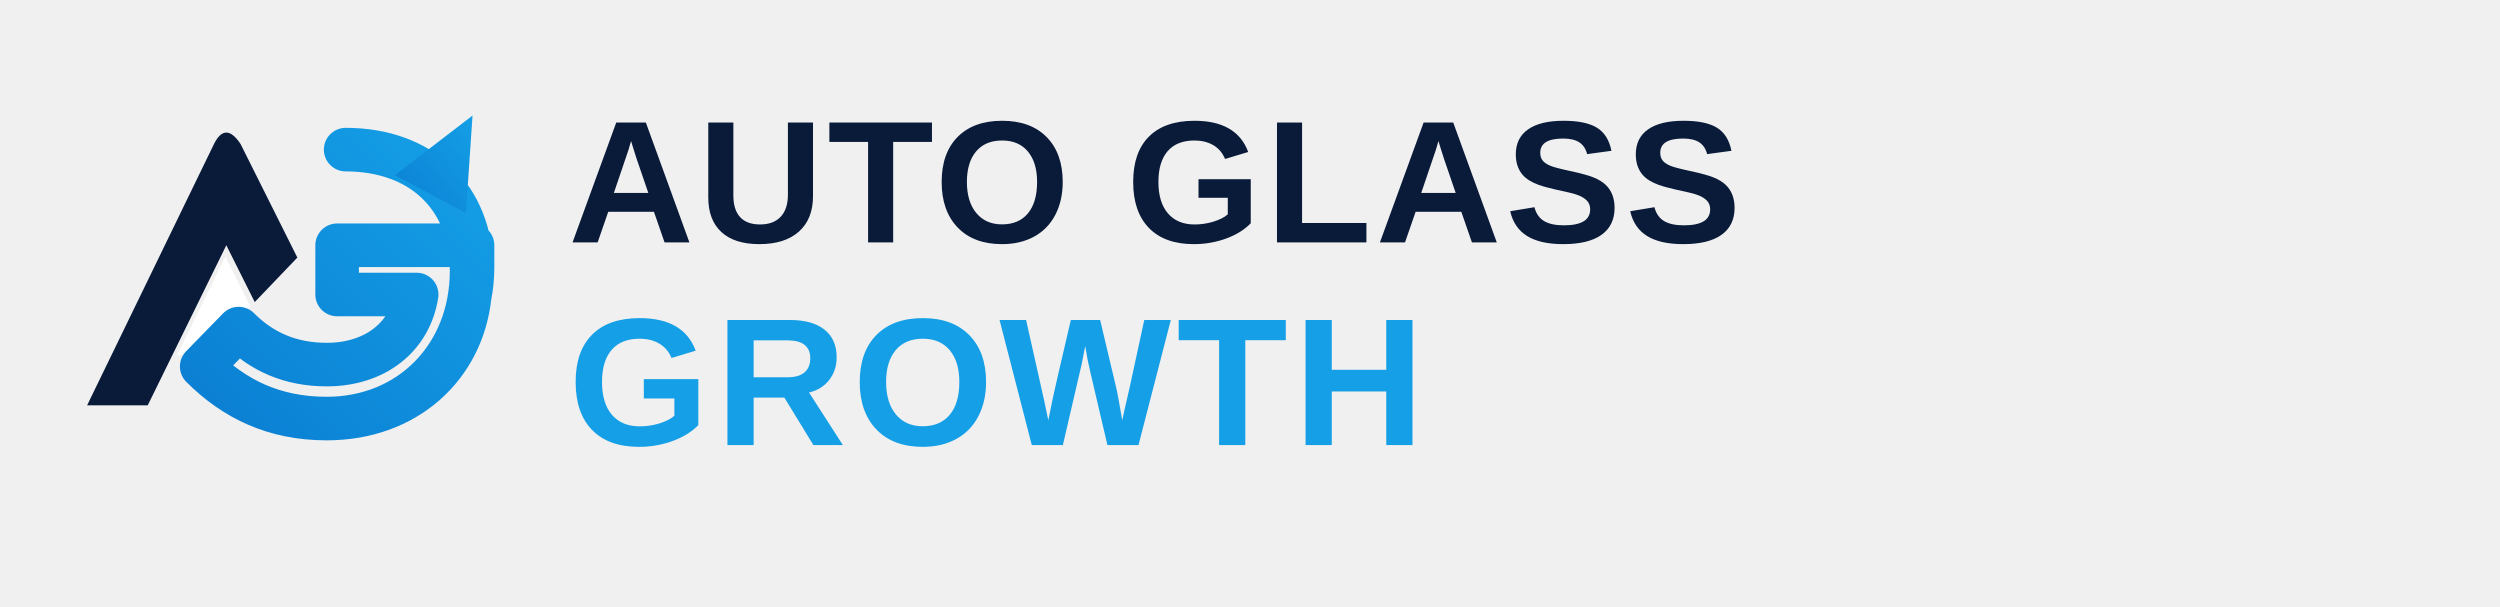
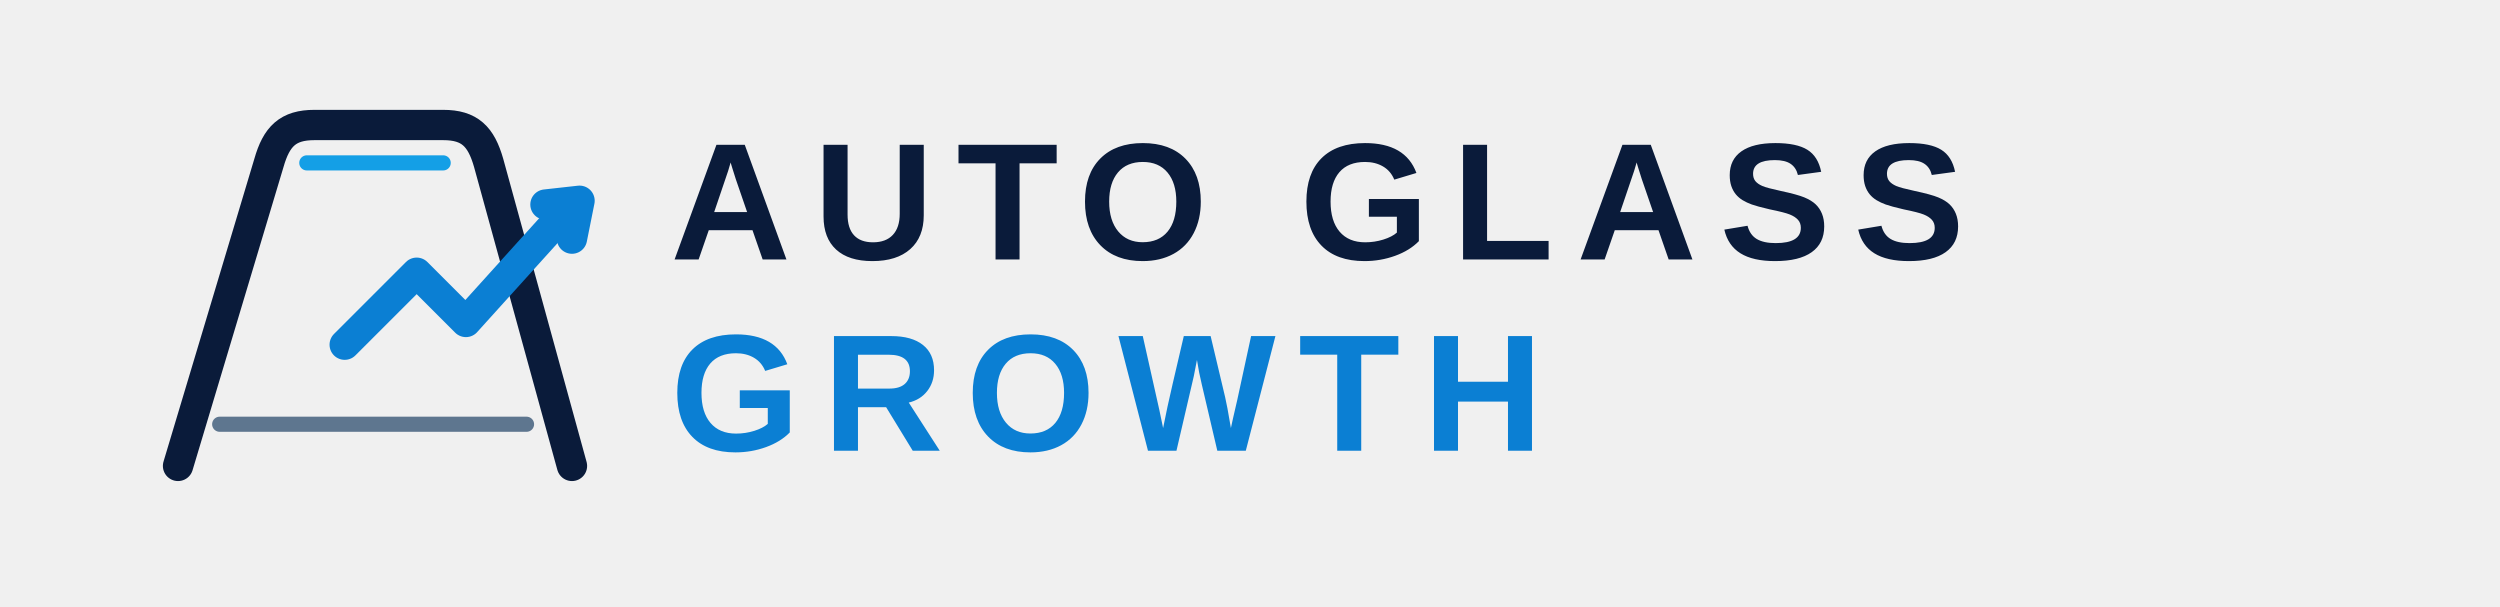
<svg xmlns="http://www.w3.org/2000/svg" viewBox="0 0 1320 320" role="img" aria-label="Auto Glass Growth">
-   <defs>
-     <linearGradient id="g" x1="0" y1="1" x2="1" y2="0">
-       <stop offset="0" stop-color="#0B7FD3" />
-       <stop offset="1" stop-color="#149FE6" />
-     </linearGradient>
-   </defs>
-   <g transform="translate(20 20) scale(.50)">
-     <path d="M52 388 L186 112 Q198 88 214 112 L274 232 L229 279 L199 219 L116 388 Z" fill="#0A1B3A" />
-     <path d="M147 335 L198 231 L224 283 L198 335 Z" fill="#FFFFFF" />
-     <path d="M325 118 C405 118 458 168 458 246 C458 336 393 402 305 402 C249 402 207 381 173 347 L212 307 C236 331 266 345 305 345 C356 345 393 316 400 271 L316 271 L316 219 L459 219 L459 242 C459 253 458 263 456 273 C448 347 389 402 305 402" fill="none" stroke="url(#g)" stroke-width="46" stroke-linecap="round" stroke-linejoin="round" />
-     <path d="M377 145 L459 82 L452 185 Z" fill="url(#g)" />
+   <g transform="translate(38 0) scale(2)">
+     <path d="M28 123 52 43c2-7 5-10 12-10h34c7 0 10 3 12 10l22 80" fill="none" stroke="#0A1B3A" stroke-width="8" stroke-linecap="round" stroke-linejoin="round" />
+     <path d="M39 112h81" fill="none" stroke="#5E768F" stroke-width="4" stroke-linecap="round" />
+     <path d="M72 91 91 72l13 13 28-31" fill="none" stroke="#0B7FD3" stroke-width="8" stroke-linecap="round" stroke-linejoin="round" />
+     <path d="m125 54 9-1-2 10" fill="none" stroke="#0B7FD3" stroke-width="8" stroke-linecap="round" stroke-linejoin="round" />
+     <path d="M62 43h36" fill="none" stroke="#149FE6" stroke-width="4" stroke-linecap="round" />
  </g>
-   <text x="300" y="128" font-family="Arial, Helvetica, sans-serif" font-size="92" font-weight="800" letter-spacing="2" fill="#0A1B3A">AUTO GLASS</text>
-   <text x="300" y="235" font-family="Arial, Helvetica, sans-serif" font-size="96" font-weight="800" letter-spacing="3" fill="#149FE6">GROWTH</text>
+   <g font-family="Arial, Helvetica, sans-serif" font-weight="700" letter-spacing="12">
+     <text x="354" y="137" font-size="88" fill="#0A1B3A">AUTO GLASS</text>
+     <text x="354" y="238" font-size="88" fill="#0B7FD3">GROWTH</text>
+   </g>
</svg>
